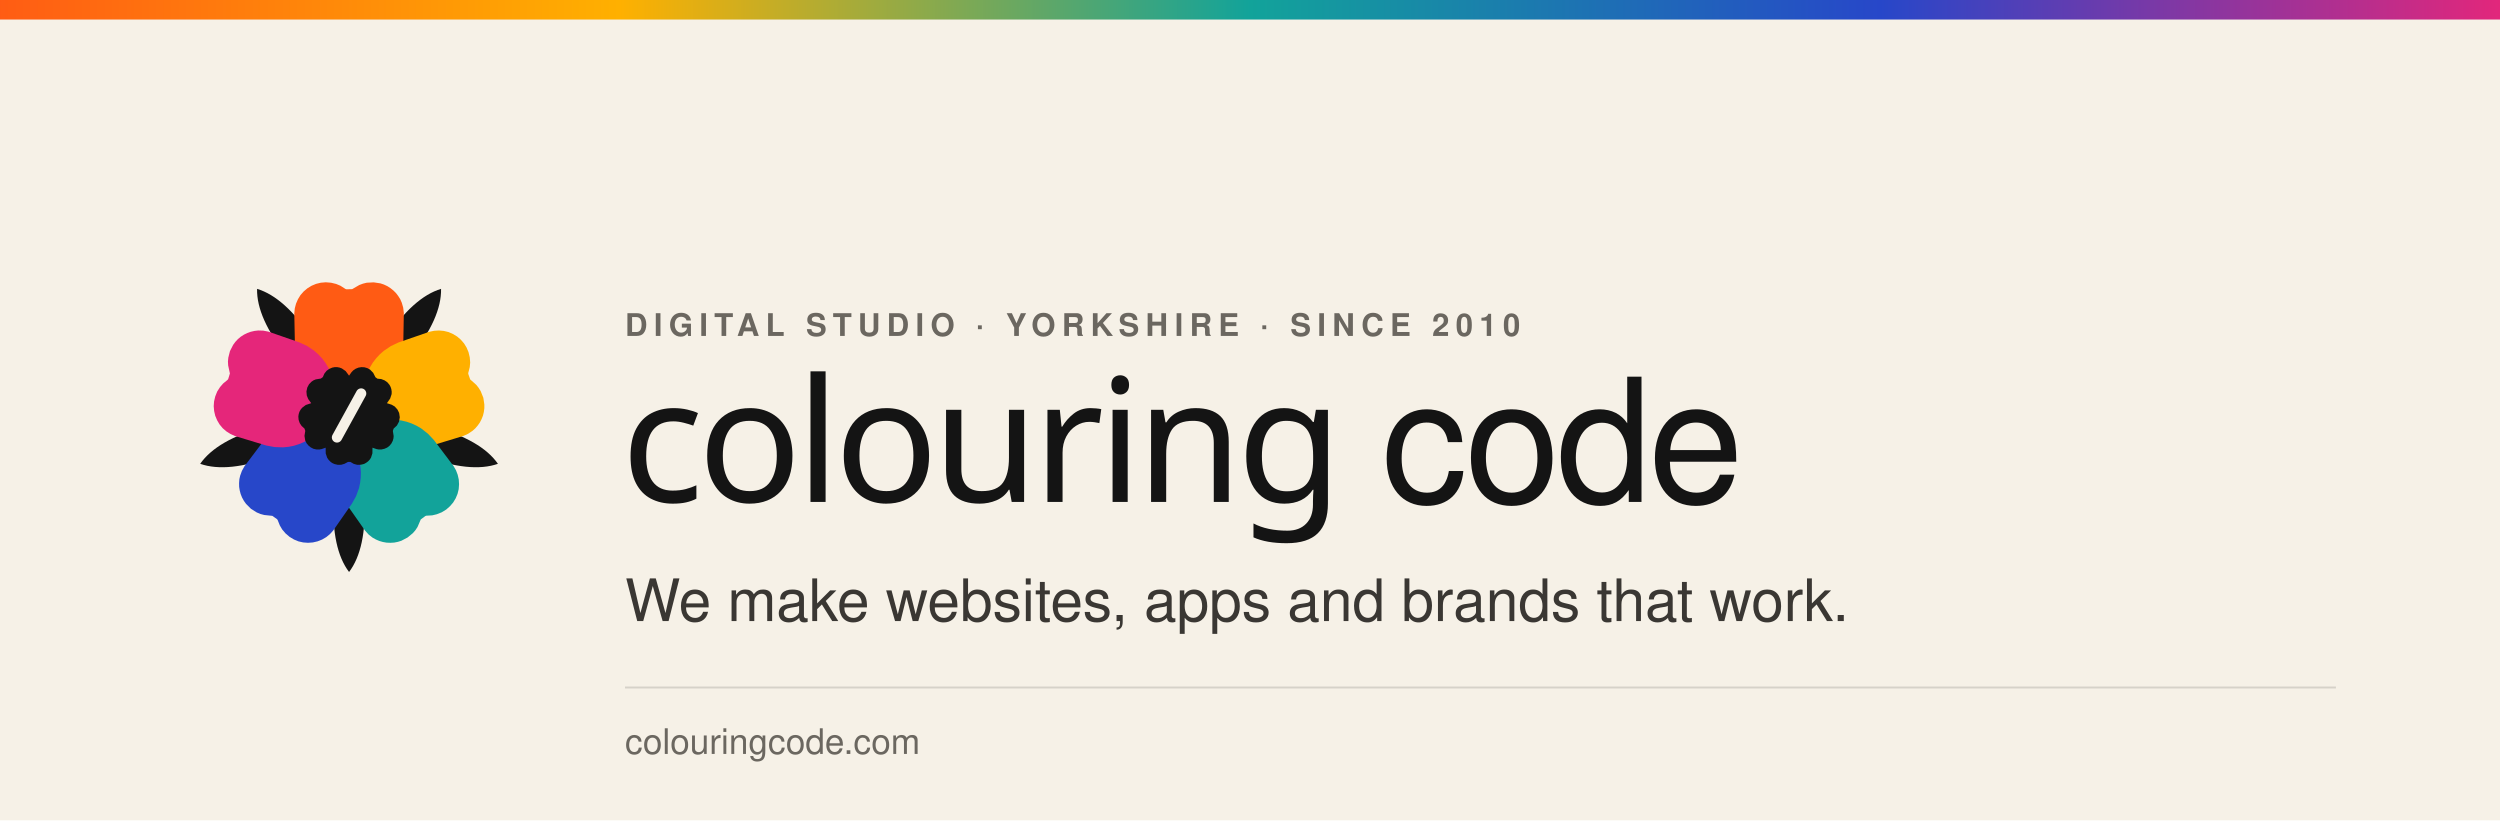
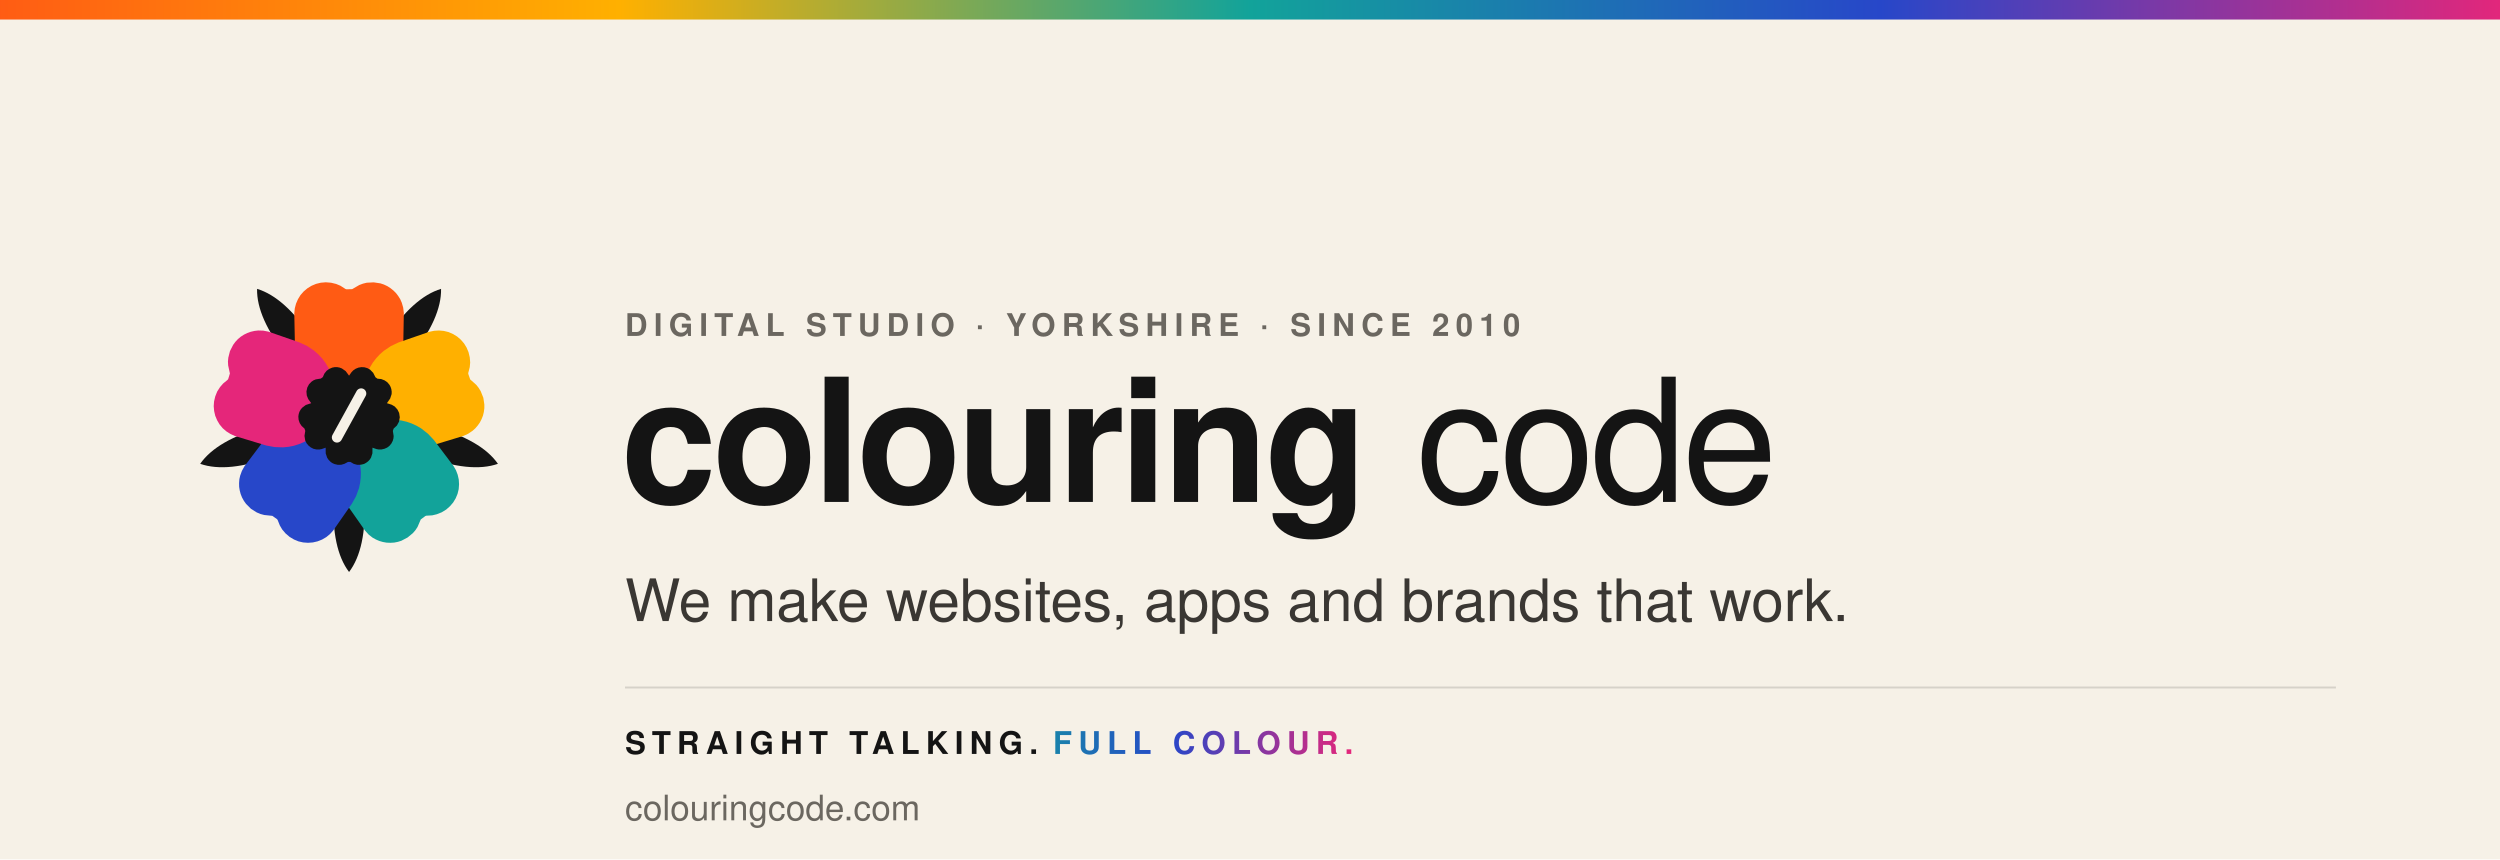
- <svg xmlns="http://www.w3.org/2000/svg" viewBox="0 0 1280 420" width="1280" height="420" role="img" aria-labelledby="title">
+ <svg xmlns="http://www.w3.org/2000/svg" viewBox="0 0 1280 440" width="1280" height="440" role="img" aria-labelledby="title">
  <defs>
    <linearGradient id="petals" x1="0" y1="0" x2="1" y2="0">
      <stop offset="0" stop-color="#FF5B14" />
      <stop offset="0.25" stop-color="#FFB000" />
      <stop offset="0.5" stop-color="#12A39A" />
      <stop offset="0.75" stop-color="#2747C9" />
      <stop offset="1" stop-color="#E5267A" />
    </linearGradient>
  </defs>
-   <rect width="1280" height="420" fill="#F6F1E7" />
+   <rect width="1280" height="440" fill="#F6F1E7" />
  <rect width="1280" height="10" fill="url(#petals)" />
  <g transform="translate(84 118) scale(0.37)">
    <path d="M306.7 149.7 Q344.8 92.4 383.3 80.8 Q384.2 120.9 341.4 174.9 Z" fill="#141414" />
    <path d="M372.8 271.4 Q439.1 289.9 462.0 322.9 Q424.1 336.2 359.5 312.2 Z" fill="#141414" />
    <path d="M277.5 371.8 Q280.3 440.6 256.0 472.6 Q231.7 440.6 234.5 371.8 Z" fill="#141414" />
    <path d="M152.5 312.2 Q87.9 336.2 50.0 322.9 Q72.9 289.9 139.2 271.4 Z" fill="#141414" />
    <path d="M170.6 174.9 Q127.8 120.9 128.7 80.8 Q167.2 92.4 205.3 149.7 Z" fill="#141414" />
    <path d="M223.8 71.7 L216.8 72.3 L210.3 73.9 L204.1 76.5 L198.4 80.0 L193.2 84.4 L188.8 89.4 L185.3 95.1 L182.6 101.3 L180.9 107.8 L180.2 114.5 L181.1 159.5 L182.5 171.4 L185.8 182.8 L188.8 189.6 L192.4 196.0 L196.6 202.1 L201.4 207.7 L206.7 212.8 L212.4 217.3 L218.6 221.3 L225.2 224.7 L232.0 227.4 L239.1 229.4 L246.4 230.7 L253.7 231.3 L261.1 231.1 L268.4 230.3 L275.6 228.7 L282.6 226.4 L289.7 223.3 L296.9 219.2 L303.6 214.3 L309.4 209.0 L314.8 202.8 L319.4 196.4 L323.4 189.2 L326.5 182.0 L329.7 170.5 L331.0 158.6 L331.8 114.0 L330.9 106.8 L329.0 100.1 L326.8 95.1 L324.1 90.8 L321.0 86.7 L317.4 83.1 L313.4 79.9 L309.1 77.1 L304.2 74.8 L299.4 73.2 L290.1 71.8 L280.4 72.3 L275.2 73.6 L270.1 75.5 L260.3 81.2 L252.4 81.4 L251.1 81.0 L244.1 76.5 L238.1 74.0 L231.1 72.3 L223.8 71.7 Z" fill="#FF5B14" />
    <path d="M421.3 168.4 L418.6 162.0 L415.1 156.3 L410.7 151.2 L405.6 146.8 L399.8 143.3 L393.7 140.6 L387.1 139.0 L380.4 138.4 L373.7 138.8 L367.1 140.2 L324.6 154.9 L313.8 160.0 L303.9 166.7 L298.4 171.6 L293.4 177.0 L288.9 182.8 L285.1 189.1 L281.9 195.7 L279.3 202.6 L277.4 209.7 L276.3 217.0 L275.8 224.4 L276.1 231.7 L277.1 239.0 L278.8 246.2 L281.2 253.1 L284.3 259.8 L288.0 266.2 L292.3 272.1 L297.5 278.0 L303.7 283.5 L310.4 288.4 L317.2 292.2 L324.8 295.5 L332.2 297.9 L340.4 299.5 L348.2 300.2 L360.1 299.6 L371.8 297.2 L414.5 284.2 L420.8 281.3 L426.9 277.2 L430.7 273.8 L434.2 269.7 L437.1 265.5 L439.4 261.0 L441.3 256.2 L442.5 251.2 L443.2 245.9 L443.2 240.8 L441.8 231.5 L438.2 222.5 L435.4 217.9 L432.1 213.7 L423.6 206.1 L421.0 198.6 L420.9 197.3 L423.0 189.2 L423.6 182.7 L423.0 175.5 L421.3 168.4 Z" fill="#FFB000" />
    <path d="M390.4 386.2 L395.6 381.6 L400.0 376.5 L403.5 370.7 L406.1 364.5 L407.7 358.0 L408.2 351.3 L407.8 344.6 L406.3 338.0 L403.9 331.7 L400.5 325.9 L373.4 290.0 L365.2 281.3 L355.8 273.9 L349.4 270.2 L342.7 267.1 L335.8 264.7 L328.6 263.0 L321.3 262.0 L314.0 261.7 L306.6 262.1 L299.4 263.2 L292.2 265.1 L285.3 267.6 L278.7 270.8 L272.4 274.7 L266.5 279.1 L261.1 284.1 L256.2 289.6 L251.9 295.5 L247.7 302.7 L244.6 309.8 L242.0 317.7 L240.5 325.4 L239.7 333.6 L239.7 341.4 L240.7 349.2 L242.5 357.3 L246.7 368.5 L252.6 378.9 L278.2 415.4 L283.1 420.8 L288.6 425.1 L293.3 427.7 L298.0 429.7 L302.9 431.1 L308.0 432.0 L313.3 432.2 L318.4 431.9 L323.5 430.9 L328.3 429.4 L336.9 424.9 L344.2 418.9 L347.7 414.9 L350.7 410.4 L355.2 399.9 L361.5 395.2 L362.8 394.7 L371.2 394.2 L377.4 392.7 L384.2 390.0 L390.4 386.2 Z" fill="#12A39A" />
    <path d="M173.7 424.0 L179.7 427.6 L185.9 430.2 L192.5 431.7 L199.2 432.2 L205.9 431.7 L212.4 430.2 L218.7 427.7 L224.5 424.3 L229.7 420.0 L234.2 415.0 L259.9 378.1 L265.7 367.7 L269.8 356.4 L271.3 349.2 L272.2 341.9 L272.4 334.6 L271.8 327.2 L270.5 320.0 L268.5 312.9 L265.9 306.0 L262.5 299.5 L258.6 293.3 L254.0 287.5 L248.9 282.2 L243.3 277.4 L237.3 273.2 L230.9 269.5 L224.1 266.6 L217.1 264.3 L209.5 262.6 L201.3 261.8 L193.4 261.8 L185.2 262.7 L177.1 264.4 L169.7 266.9 L162.6 270.2 L155.5 274.4 L146.1 281.9 L138.1 290.7 L111.2 326.4 L107.7 332.7 L105.3 339.3 L104.2 344.3 L103.8 349.6 L103.9 354.8 L104.7 359.8 L106.0 364.7 L107.9 369.5 L110.5 374.2 L113.5 378.4 L120.3 385.2 L128.3 390.2 L133.3 392.3 L138.4 393.7 L149.8 394.9 L156.2 399.4 L157.1 400.5 L160.2 408.2 L163.5 413.8 L168.2 419.3 L173.7 424.0 Z" fill="#2747C9" />
    <path d="M70.8 229.7 L69.2 236.5 L68.7 243.2 L69.3 249.9 L70.8 256.4 L73.4 262.6 L76.8 268.4 L81.1 273.6 L86.2 278.0 L91.9 281.6 L98.0 284.4 L141.1 297.5 L152.8 299.7 L164.7 300.1 L172.1 299.4 L179.3 298.0 L186.3 295.8 L193.1 293.0 L199.6 289.6 L205.8 285.5 L211.5 280.8 L216.7 275.6 L221.4 270.0 L225.5 263.8 L228.9 257.3 L231.8 250.6 L233.9 243.5 L235.4 236.3 L236.1 229.0 L236.1 221.6 L235.3 213.8 L233.6 205.7 L231.2 198.3 L227.8 190.7 L223.6 183.6 L218.9 177.3 L213.6 171.6 L207.4 166.1 L197.4 159.5 L186.5 154.6 L144.4 140.0 L137.2 138.6 L130.2 138.4 L125.1 139.0 L119.9 140.2 L115.1 141.9 L110.5 144.2 L106.0 147.1 L102.1 150.4 L98.6 154.2 L95.6 158.3 L91.2 166.9 L88.9 176.0 L88.4 181.4 L88.7 186.8 L91.1 197.9 L88.8 205.4 L88.0 206.6 L81.6 211.9 L77.4 216.8 L73.5 222.9 L70.8 229.7 Z" fill="#E5267A" />
    <path d="M285.0 192.5 L281.3 190.5 L277.2 189.3 L273.0 189.1 L268.9 189.8 L265.2 191.3 L261.8 193.6 L259.4 196.1 L256.0 200.9 L251.3 194.6 L246.0 190.9 L242.8 189.7 L239.5 189.1 L236.1 189.1 L232.7 189.8 L228.5 191.6 L224.9 194.2 L221.8 198.1 L219.7 202.9 L217.0 204.9 L209.8 206.1 L206.8 207.4 L204.1 209.2 L200.6 212.8 L198.2 217.3 L197.0 222.8 L197.5 228.4 L199.5 233.3 L203.6 239.0 L196.1 241.5 L191.1 245.3 L188.9 248.0 L187.3 250.9 L186.3 254.1 L185.8 257.5 L186.2 262.1 L187.7 266.5 L190.4 270.6 L194.3 274.1 L195.4 277.3 L194.3 284.2 L195.3 290.6 L197.2 294.4 L199.8 297.6 L203.0 300.2 L206.7 302.1 L210.7 303.0 L214.7 303.1 L218.1 302.5 L223.6 300.6 L223.7 308.5 L225.7 314.5 L227.6 317.3 L229.9 319.7 L232.5 321.7 L235.7 323.2 L240.4 324.3 L245.2 324.2 L249.6 322.9 L254.5 320.3 L257.9 320.3 L262.5 323.0 L267.4 324.3 L272.1 324.2 L276.7 323.1 L279.6 321.5 L282.3 319.5 L284.6 317.1 L286.4 314.3 L288.3 308.4 L288.4 300.6 L293.9 302.5 L297.2 303.1 L301.1 303.0 L305.0 302.1 L308.8 300.4 L312.1 297.8 L314.7 294.6 L316.5 291.0 L317.4 287.8 L317.7 284.5 L316.6 277.4 L317.7 274.1 L322.3 269.8 L325.1 264.6 L326.2 258.6 L325.3 252.5 L322.9 247.7 L319.2 243.6 L314.9 241.1 L308.4 239.0 L312.9 232.5 L314.9 226.4 L315.0 223.0 L314.5 219.6 L313.5 216.5 L311.8 213.4 L308.8 209.9 L305.1 207.4 L300.5 205.6 L295.3 205.1 L292.5 203.1 L289.4 197.0 L285.0 192.5 Z" fill="#141414" />
    <path d="M272.72 225.60 L239.28 286.40" stroke="#F6F1E7" stroke-width="14.25" stroke-linecap="round" />
  </g>
  <text x="320" y="172" font-family="'Space Grotesk', 'Helvetica Neue', Helvetica, Arial, sans-serif" font-size="16" font-weight="600" letter-spacing="3.2" fill="#6B6760">DIGITAL STUDIO · YORKSHIRE · SINCE 2010</text>
-   <text x="318" y="257" font-family="'Archivo Black', 'Arial Black', Impact, sans-serif" font-size="88" letter-spacing="-3" fill="#141414">colouring <tspan font-family="'Space Grotesk', 'Helvetica Neue', Helvetica, Arial, sans-serif" font-weight="400" letter-spacing="-2">code</tspan>
+   <text x="318" y="257" font-family="'Space Grotesk', 'Helvetica Neue', Helvetica, Arial, sans-serif" font-size="88" letter-spacing="-2.2" fill="#141414">
+     <tspan font-weight="700">colouring</tspan>
+     <tspan font-weight="400">code</tspan>
  </text>
  <text x="320" y="318" font-family="'Space Grotesk', 'Helvetica Neue', Helvetica, Arial, sans-serif" font-size="30" font-weight="400" fill="#3A3733">We make websites, apps and brands that work.</text>
  <line x1="320" y1="352" x2="1196" y2="352" stroke="#141414" stroke-opacity="0.14" stroke-width="1" />
-   <text x="320" y="386" font-family="'Space Grotesk', 'Helvetica Neue', Helvetica, Arial, sans-serif" font-size="18" font-weight="500" fill="#6B6760">colouringcode.com</text>
+   <text x="320" y="386" font-family="'Space Grotesk', 'Helvetica Neue', Helvetica, Arial, sans-serif" font-size="16" font-weight="700" letter-spacing="3.2" fill="#141414">STRAIGHT TALKING. <tspan fill="url(#petals)">FULL COLOUR.</tspan>
+   </text>
+   <text x="320" y="420" font-family="'Space Grotesk', 'Helvetica Neue', Helvetica, Arial, sans-serif" font-size="18" font-weight="500" fill="#6B6760">colouringcode.com</text>
</svg>
